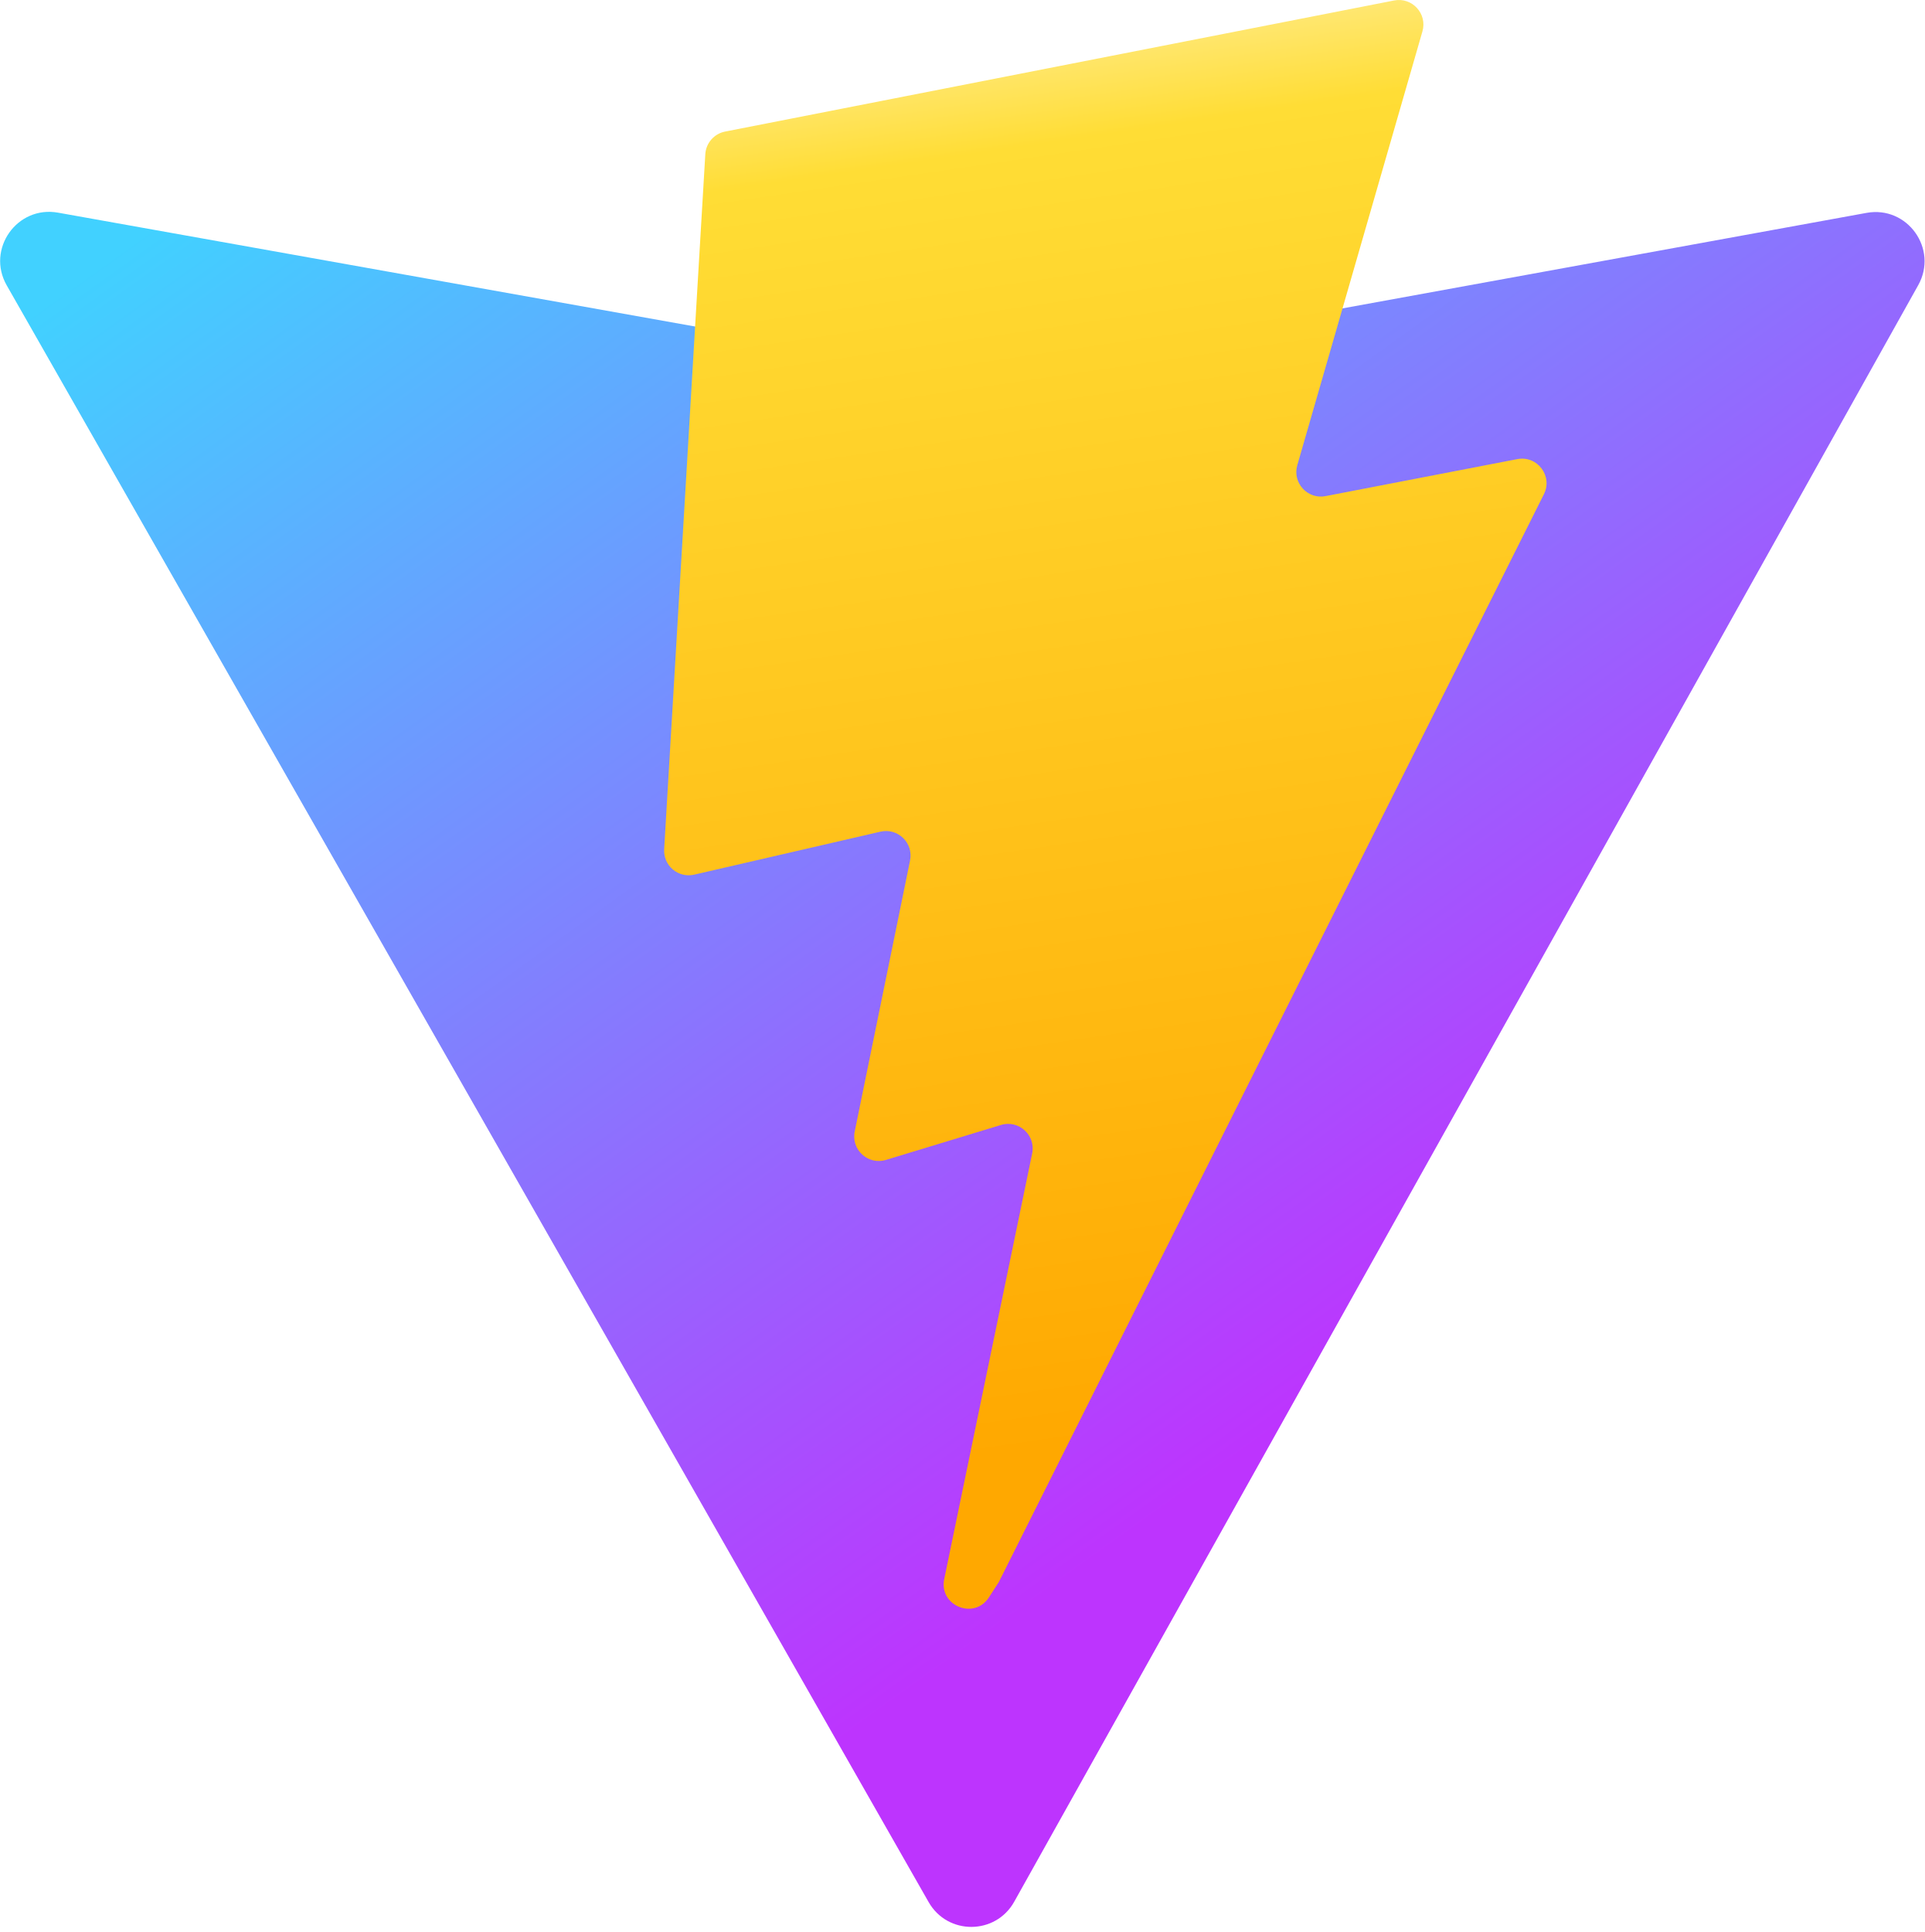
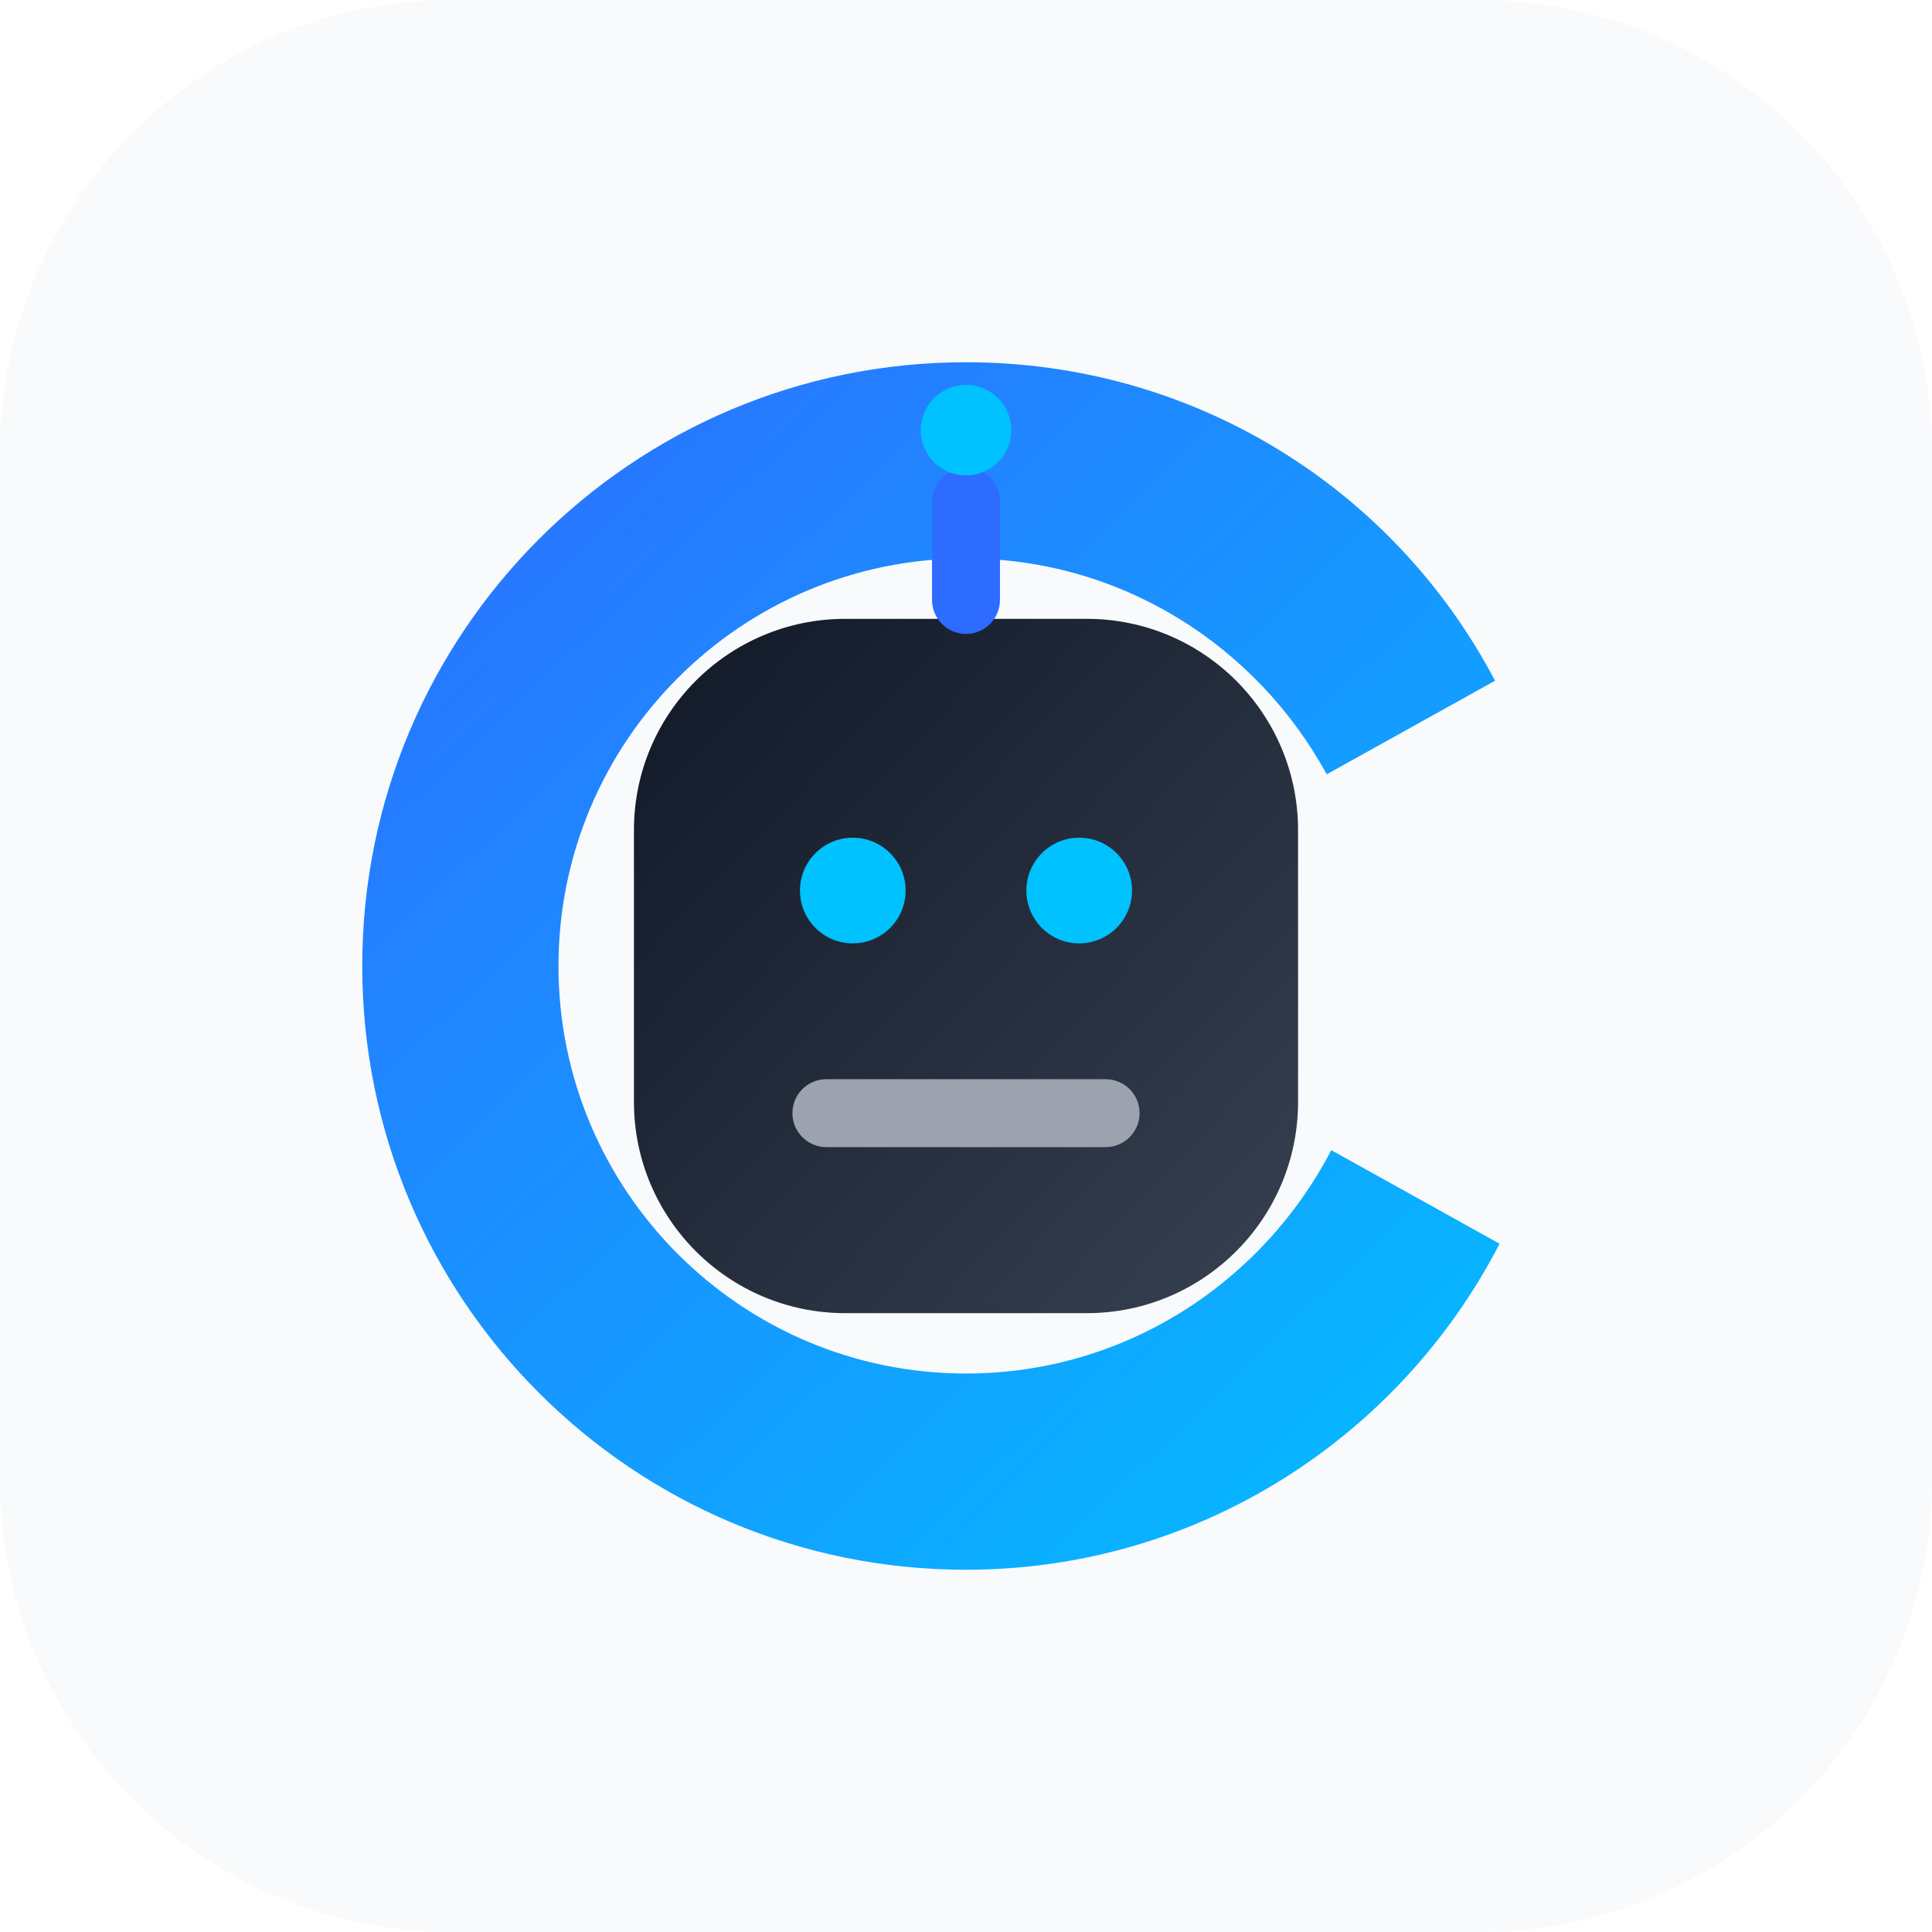
- <svg xmlns="http://www.w3.org/2000/svg" aria-hidden="true" role="img" class="iconify iconify--logos" width="31.88" height="32" preserveAspectRatio="xMidYMid meet" viewBox="0 0 256 257">
+ <svg xmlns="http://www.w3.org/2000/svg" width="512" height="512" viewBox="0 0 512 512" fill="none">
  <defs>
-     <linearGradient id="IconifyId1813088fe1fbc01fb466" x1="-.828%" x2="57.636%" y1="7.652%" y2="78.411%">
-       <stop offset="0%" stop-color="#41D1FF" />
-       <stop offset="100%" stop-color="#BD34FE" />
+     <linearGradient id="g1" x1="96" y1="88" x2="416" y2="424" gradientUnits="userSpaceOnUse">
+       <stop offset="0" stop-color="#2E6BFF" />
+       <stop offset="1" stop-color="#00C2FF" />
    </linearGradient>
-     <linearGradient id="IconifyId1813088fe1fbc01fb467" x1="43.376%" x2="50.316%" y1="2.242%" y2="89.03%">
-       <stop offset="0%" stop-color="#FFEA83" />
-       <stop offset="8.333%" stop-color="#FFDD35" />
-       <stop offset="100%" stop-color="#FFA800" />
+     <linearGradient id="g2" x1="164" y1="168" x2="350" y2="344" gradientUnits="userSpaceOnUse">
+       <stop offset="0" stop-color="#111827" />
+       <stop offset="1" stop-color="#374151" />
    </linearGradient>
  </defs>
-   <path fill="url(#IconifyId1813088fe1fbc01fb466)" d="M255.153 37.938L134.897 252.976c-2.483 4.44-8.862 4.466-11.382.048L.875 37.958c-2.746-4.814 1.371-10.646 6.827-9.67l120.385 21.517a6.537 6.537 0 0 0 2.322-.004l117.867-21.483c5.438-.991 9.574 4.796 6.877 9.62Z" />
-   <path fill="url(#IconifyId1813088fe1fbc01fb467)" d="M185.432.063L96.44 17.501a3.268 3.268 0 0 0-2.634 3.014l-5.474 92.456a3.268 3.268 0 0 0 3.997 3.378l24.777-5.718c2.318-.535 4.413 1.507 3.936 3.838l-7.361 36.047c-.495 2.426 1.782 4.5 4.151 3.78l15.304-4.649c2.372-.72 4.652 1.36 4.15 3.788l-11.698 56.621c-.732 3.542 3.979 5.473 5.943 2.437l1.313-2.028l72.516-144.72c1.215-2.423-.88-5.186-3.54-4.672l-25.505 4.922c-2.396.462-4.435-1.77-3.759-4.114l16.646-57.705c.677-2.35-1.37-4.583-3.769-4.113Z" />
+   <rect x="0" y="0" width="512" height="512" rx="120" fill="#F8FAFC" />
+   <path d="M256 96C167.6 96 96 167.6 96 256C96 344.4 167.6 416 256 416C317.6 416 371 380.8 397.4 329.6L352.8 304.8C334.6 339.8 298.2 364 256 364C196.4 364 148 315.6 148 256C148 196.4 196.4 148 256 148C297.2 148 333 171.2 351.6 205.2L396.2 180.4C369.6 129.8 316.8 96 256 96Z" fill="url(#g1)" />
+   <rect x="168" y="164" width="176" height="184" rx="56" fill="url(#g2)" />
+   <circle cx="226" cy="236" r="14" fill="#00C2FF" />
+   <circle cx="286" cy="236" r="14" fill="#00C2FF" />
+   <rect x="210" y="286" width="92" height="18" rx="9" fill="#9CA3AF" />
+   <rect x="247" y="124" width="18" height="44" rx="9" fill="#2E6BFF" />
+   <circle cx="256" cy="114" r="12" fill="#00C2FF" />
</svg>
